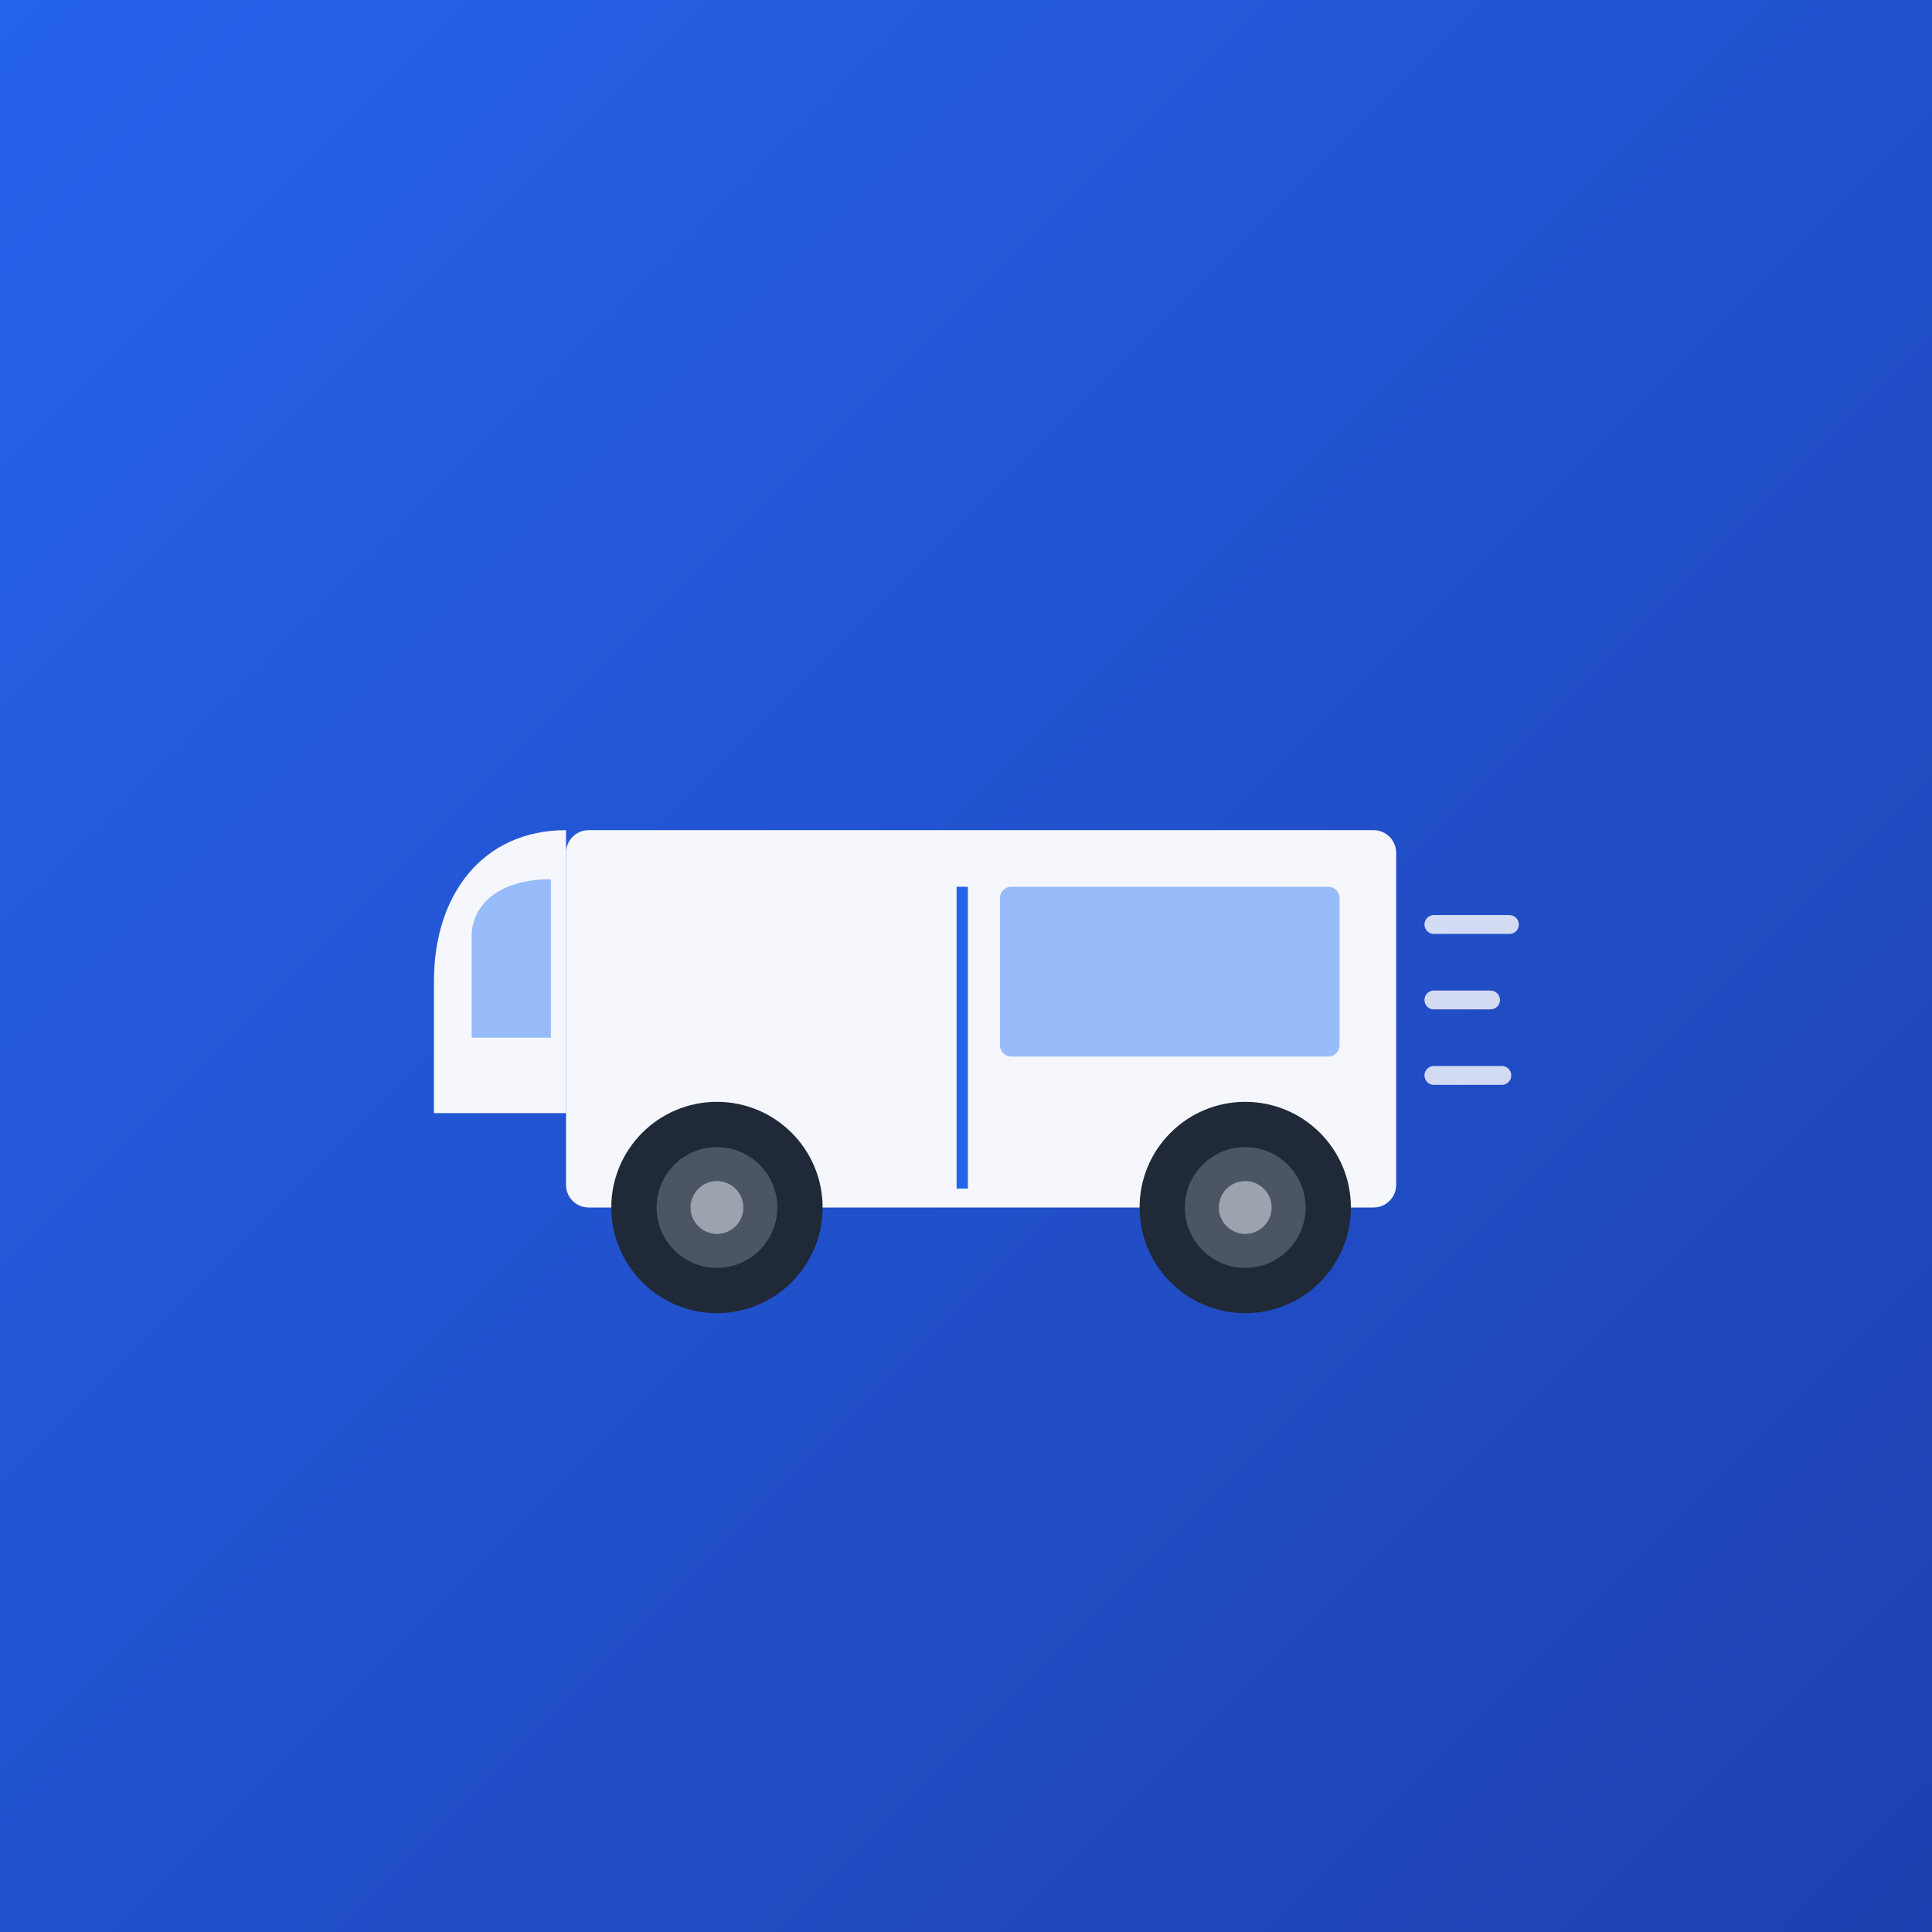
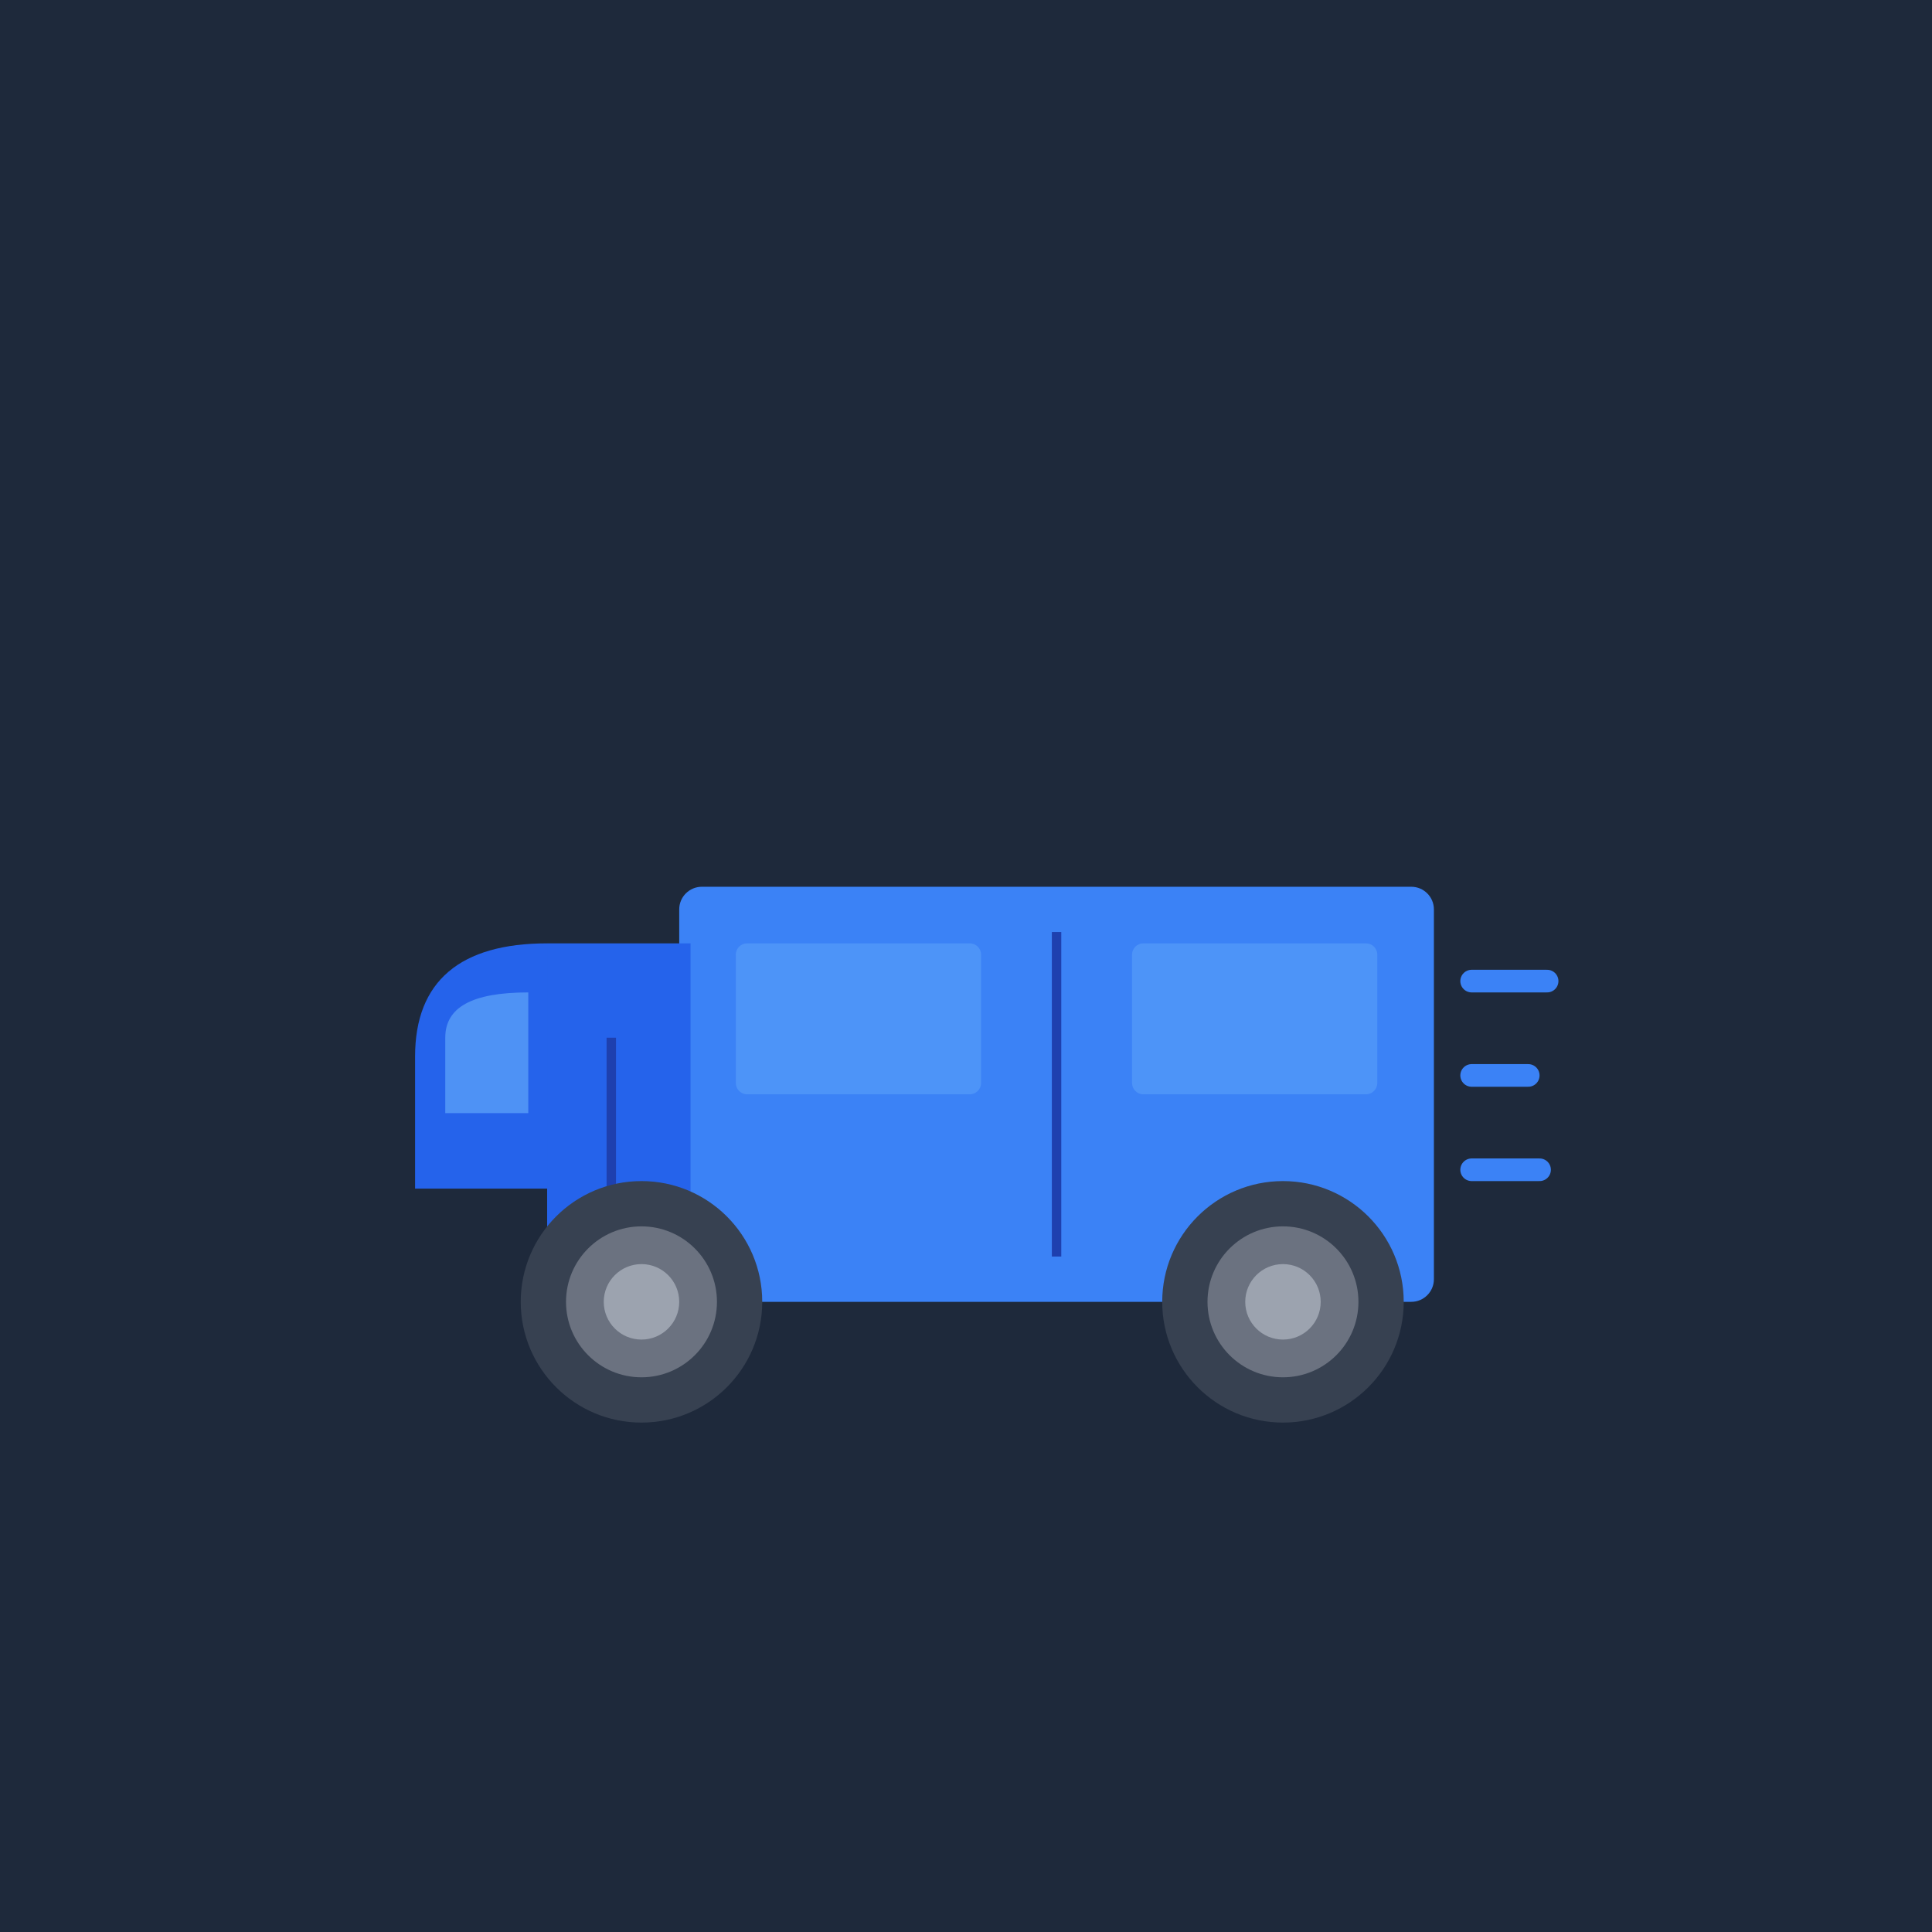
<svg xmlns="http://www.w3.org/2000/svg" width="512" height="512" viewBox="0 0 512 512" fill="none">
-   <defs>
-     <linearGradient id="bg-gradient-maskable" x1="0%" y1="0%" x2="100%" y2="100%">
-       <stop offset="0%" style="stop-color:#2563eb;stop-opacity:1" />
-       <stop offset="100%" style="stop-color:#1e40af;stop-opacity:1" />
-     </linearGradient>
-   </defs>
-   <rect width="512" height="512" fill="url(#bg-gradient-maskable)" />
-   <g transform="translate(110, 160)">
-     <rect x="40" y="60" width="220" height="100" rx="6" fill="white" opacity="0.95" />
-     <path d="M 40 60 L 40 135 L 5 135 L 5 100 C 5 77 18 60 40 60 Z" fill="white" opacity="0.95" />
-     <path d="M 36 73 L 36 115 L 15 115 L 15 88 C 15 80 22 73 36 73 Z" fill="#3b82f6" opacity="0.5" />
-     <line x1="145" y1="75" x2="145" y2="155" stroke="#2563eb" stroke-width="3" />
-     <rect x="155" y="75" width="90" height="45" rx="3" fill="#3b82f6" opacity="0.5" />
-     <circle cx="80" cy="160" r="28" fill="#1f2937" />
-     <circle cx="80" cy="160" r="16" fill="#4b5563" />
-     <circle cx="80" cy="160" r="7" fill="#9ca3af" />
-     <circle cx="220" cy="160" r="28" fill="#1f2937" />
-     <circle cx="220" cy="160" r="16" fill="#4b5563" />
-     <circle cx="220" cy="160" r="7" fill="#9ca3af" />
-     <line x1="270" y1="85" x2="290" y2="85" stroke="white" stroke-width="5" stroke-linecap="round" opacity="0.8" />
-     <line x1="270" y1="105" x2="285" y2="105" stroke="white" stroke-width="5" stroke-linecap="round" opacity="0.8" />
-     <line x1="270" y1="125" x2="288" y2="125" stroke="white" stroke-width="5" stroke-linecap="round" opacity="0.8" />
+   <rect width="512" height="512" fill="#1e293b" />
+   <g transform="translate(100, 165)">
+     <g>
+       <rect x="80" y="70" width="200" height="110" rx="6" fill="#3b82f6" />
+       <path d="M 45 85 L 45 150 L 10 150 L 10 115 C 10 95 22 85 45 85 Z" fill="#2563eb" />
+       <rect x="45" y="85" width="38" height="95" fill="#2563eb" />
+       <path d="M 40 98 L 40 130 L 18 130 L 18 110 C 18 102 25 98 40 98 Z" fill="#60a5fa" opacity="0.7" />
+       <line x1="62" y1="110" x2="62" y2="165" stroke="#1e40af" stroke-width="2.5" />
+       <line x1="180" y1="82" x2="180" y2="168" stroke="#1e40af" stroke-width="2.5" />
+       <rect x="95" y="85" width="65" height="40" rx="3" fill="#60a5fa" opacity="0.5" />
+       <rect x="200" y="85" width="65" height="40" rx="3" fill="#60a5fa" opacity="0.5" />
+       <circle cx="70" cy="180" r="32" fill="#374151" />
+       <circle cx="70" cy="180" r="20" fill="#6b7280" />
+       <circle cx="70" cy="180" r="10" fill="#9ca3af" />
+       <circle cx="240" cy="180" r="32" fill="#374151" />
+       <circle cx="240" cy="180" r="20" fill="#6b7280" />
+       <circle cx="240" cy="180" r="10" fill="#9ca3af" />
+       <line x1="290" y1="95" x2="310" y2="95" stroke="#3b82f6" stroke-width="6" stroke-linecap="round" />
+       <line x1="290" y1="120" x2="305" y2="120" stroke="#3b82f6" stroke-width="6" stroke-linecap="round" />
+       <line x1="290" y1="145" x2="308" y2="145" stroke="#3b82f6" stroke-width="6" stroke-linecap="round" />
+     </g>
  </g>
</svg>
